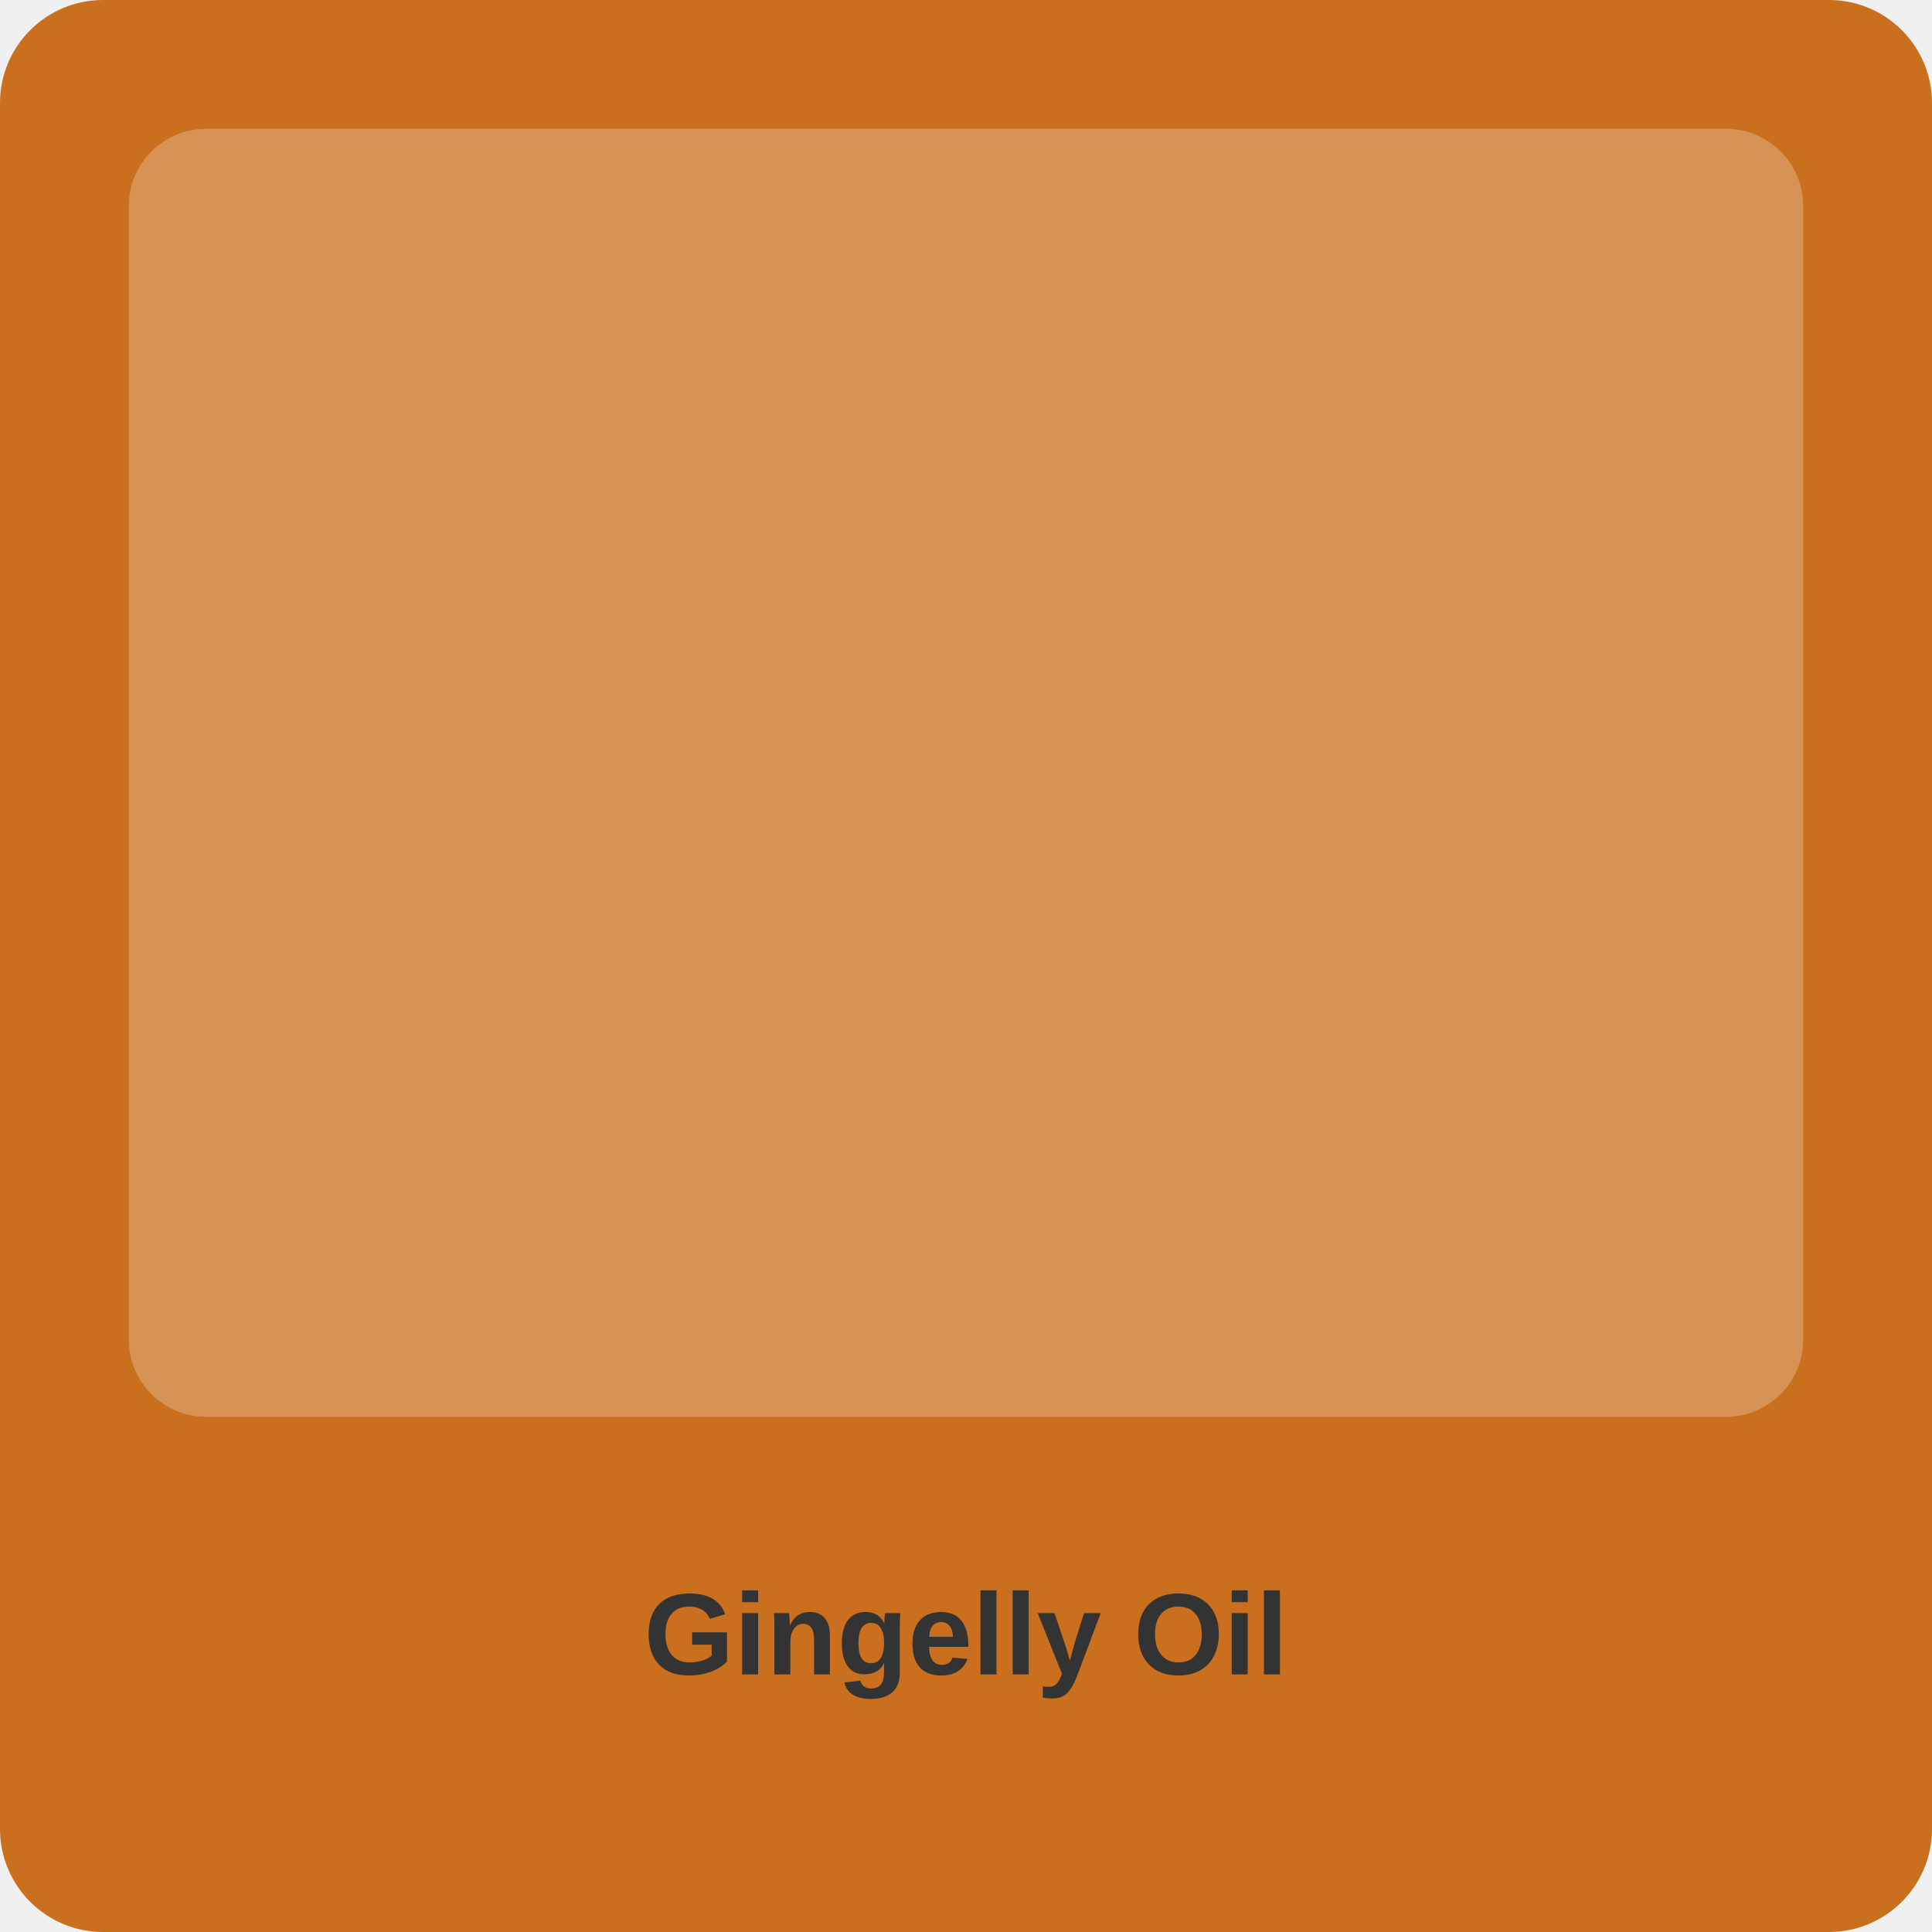
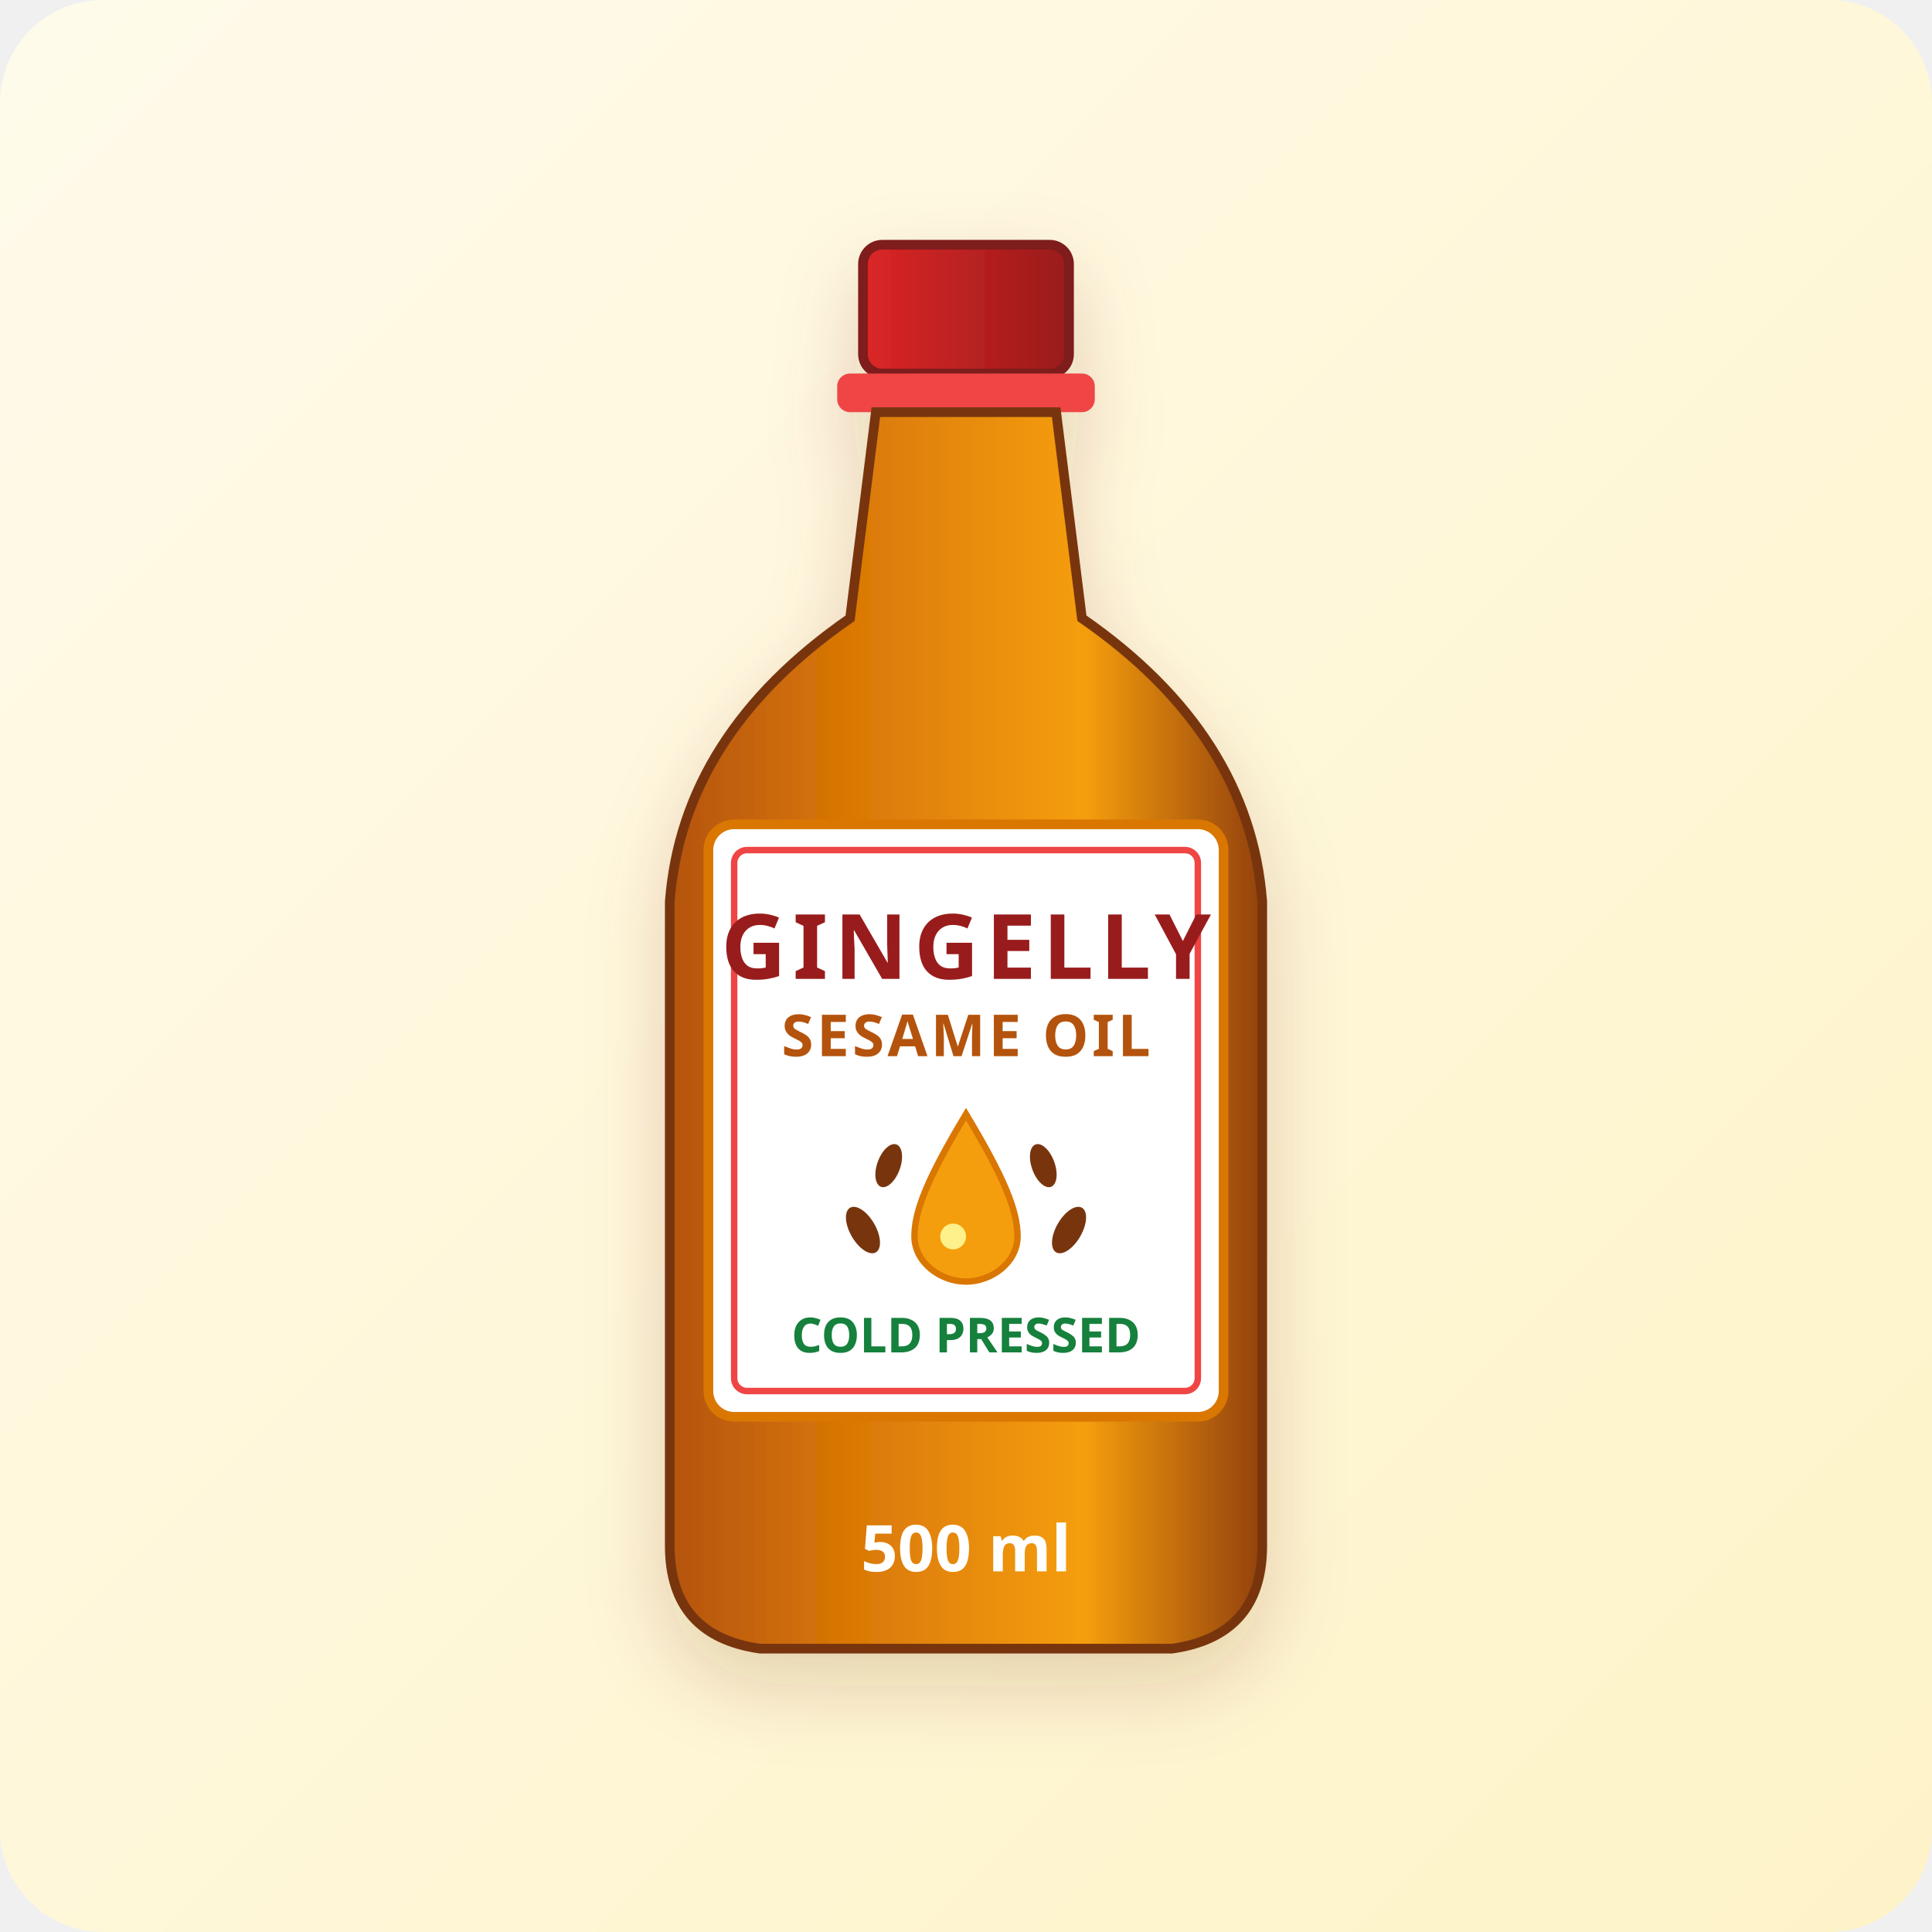
- <svg xmlns="http://www.w3.org/2000/svg" width="300" height="300" viewBox="0 0 300 300">
-   <rect width="300" height="300" fill="#ca6f1e" rx="16" />
-   <rect x="20" y="20" width="260" height="200" fill="rgba(255,255,255,0.25)" rx="12" />
-   <text x="150" y="260" font-family="Arial,sans-serif" font-size="18" fill="#333" text-anchor="middle" font-weight="600">Gingelly Oil</text>
+ <svg xmlns="http://www.w3.org/2000/svg" viewBox="0 0 300 300" width="300" height="300">
+   <defs>
+     <linearGradient id="gngBg" x1="0%" y1="0%" x2="100%" y2="100%">
+       <stop offset="0%" stop-color="#fffbeb" />
+       <stop offset="100%" stop-color="#fef3c7" />
+     </linearGradient>
+     <linearGradient id="gngOil" x1="0%" y1="0%" x2="100%" y2="0%">
+       <stop offset="0%" stop-color="#b45309" />
+       <stop offset="30%" stop-color="#d97706" />
+       <stop offset="70%" stop-color="#f59e0b" />
+       <stop offset="100%" stop-color="#92400e" />
+     </linearGradient>
+     <linearGradient id="gngCap" x1="0%" y1="0%" x2="100%" y2="0%">
+       <stop offset="0%" stop-color="#dc2626" />
+       <stop offset="100%" stop-color="#991b1b" />
+     </linearGradient>
+     <filter id="gngShadow" x="-20%" y="-20%" width="140%" height="140%">
+       <feDropShadow dx="0" dy="5" stdDeviation="6" flood-color="#78350f" flood-opacity="0.18" />
+     </filter>
+   </defs>
+   <rect width="300" height="300" rx="16" fill="url(#gngBg)" />
+   <g filter="url(#gngShadow)">
+     <rect x="134" y="38" width="32" height="20" rx="3" fill="url(#gngCap)" stroke="#7f1d1d" stroke-width="1.5" />
+     <rect x="130" y="58" width="40" height="6" rx="2" fill="#ef4444" />
+     <path d="M 136 64 L 132 96 Q 106 114 104 140 L 104 240 Q 104 254 118 256 L 182 256 Q 196 254 196 240 L 196 140 Q 194 114 168 96 L 164 64 Z" fill="url(#gngOil)" stroke="#78350f" stroke-width="1.5" />
+     <rect x="110" y="128" width="80" height="92" rx="4" fill="#ffffff" stroke="#d97706" stroke-width="1.5" />
+     <rect x="114" y="132" width="72" height="84" rx="2" fill="none" stroke="#ef4444" stroke-width="1" />
+     <text x="150" y="152" font-family="'Segoe UI',sans-serif" font-size="14" font-weight="900" fill="#991b1b" text-anchor="middle" letter-spacing="1">GINGELLY</text>
+     <text x="150" y="164" font-family="'Segoe UI',sans-serif" font-size="9" font-weight="800" fill="#b45309" text-anchor="middle" letter-spacing="0.5">SESAME OIL</text>
+     <g transform="translate(150, 185)">
+       <path d="M 0 -12 C -6 -2 -8 3 -8 7 C -8 11 -4 14 0 14 C 4 14 8 11 8 7 C 8 3 6 -2 0 -12 Z" fill="#f59e0b" stroke="#d97706" stroke-width="1" />
+       <circle cx="-2" cy="7" r="2" fill="#fef08a" />
+       <ellipse cx="-16" cy="6" rx="2" ry="4" transform="rotate(-30 -16 6)" fill="#78350f" />
+       <ellipse cx="16" cy="6" rx="2" ry="4" transform="rotate(30 16 6)" fill="#78350f" />
+       <ellipse cx="-12" cy="-4" rx="1.8" ry="3.5" transform="rotate(20 -12 -4)" fill="#78350f" />
+       <ellipse cx="12" cy="-4" rx="1.8" ry="3.5" transform="rotate(-20 12 -4)" fill="#78350f" />
+     </g>
+     <text x="150" y="210" font-family="'Segoe UI',sans-serif" font-size="7.5" font-weight="700" fill="#15803d" text-anchor="middle">COLD PRESSED</text>
+     <text x="150" y="244" font-family="'Segoe UI',sans-serif" font-size="10" font-weight="800" fill="#ffffff" text-anchor="middle">500 ml</text>
+   </g>
</svg>
